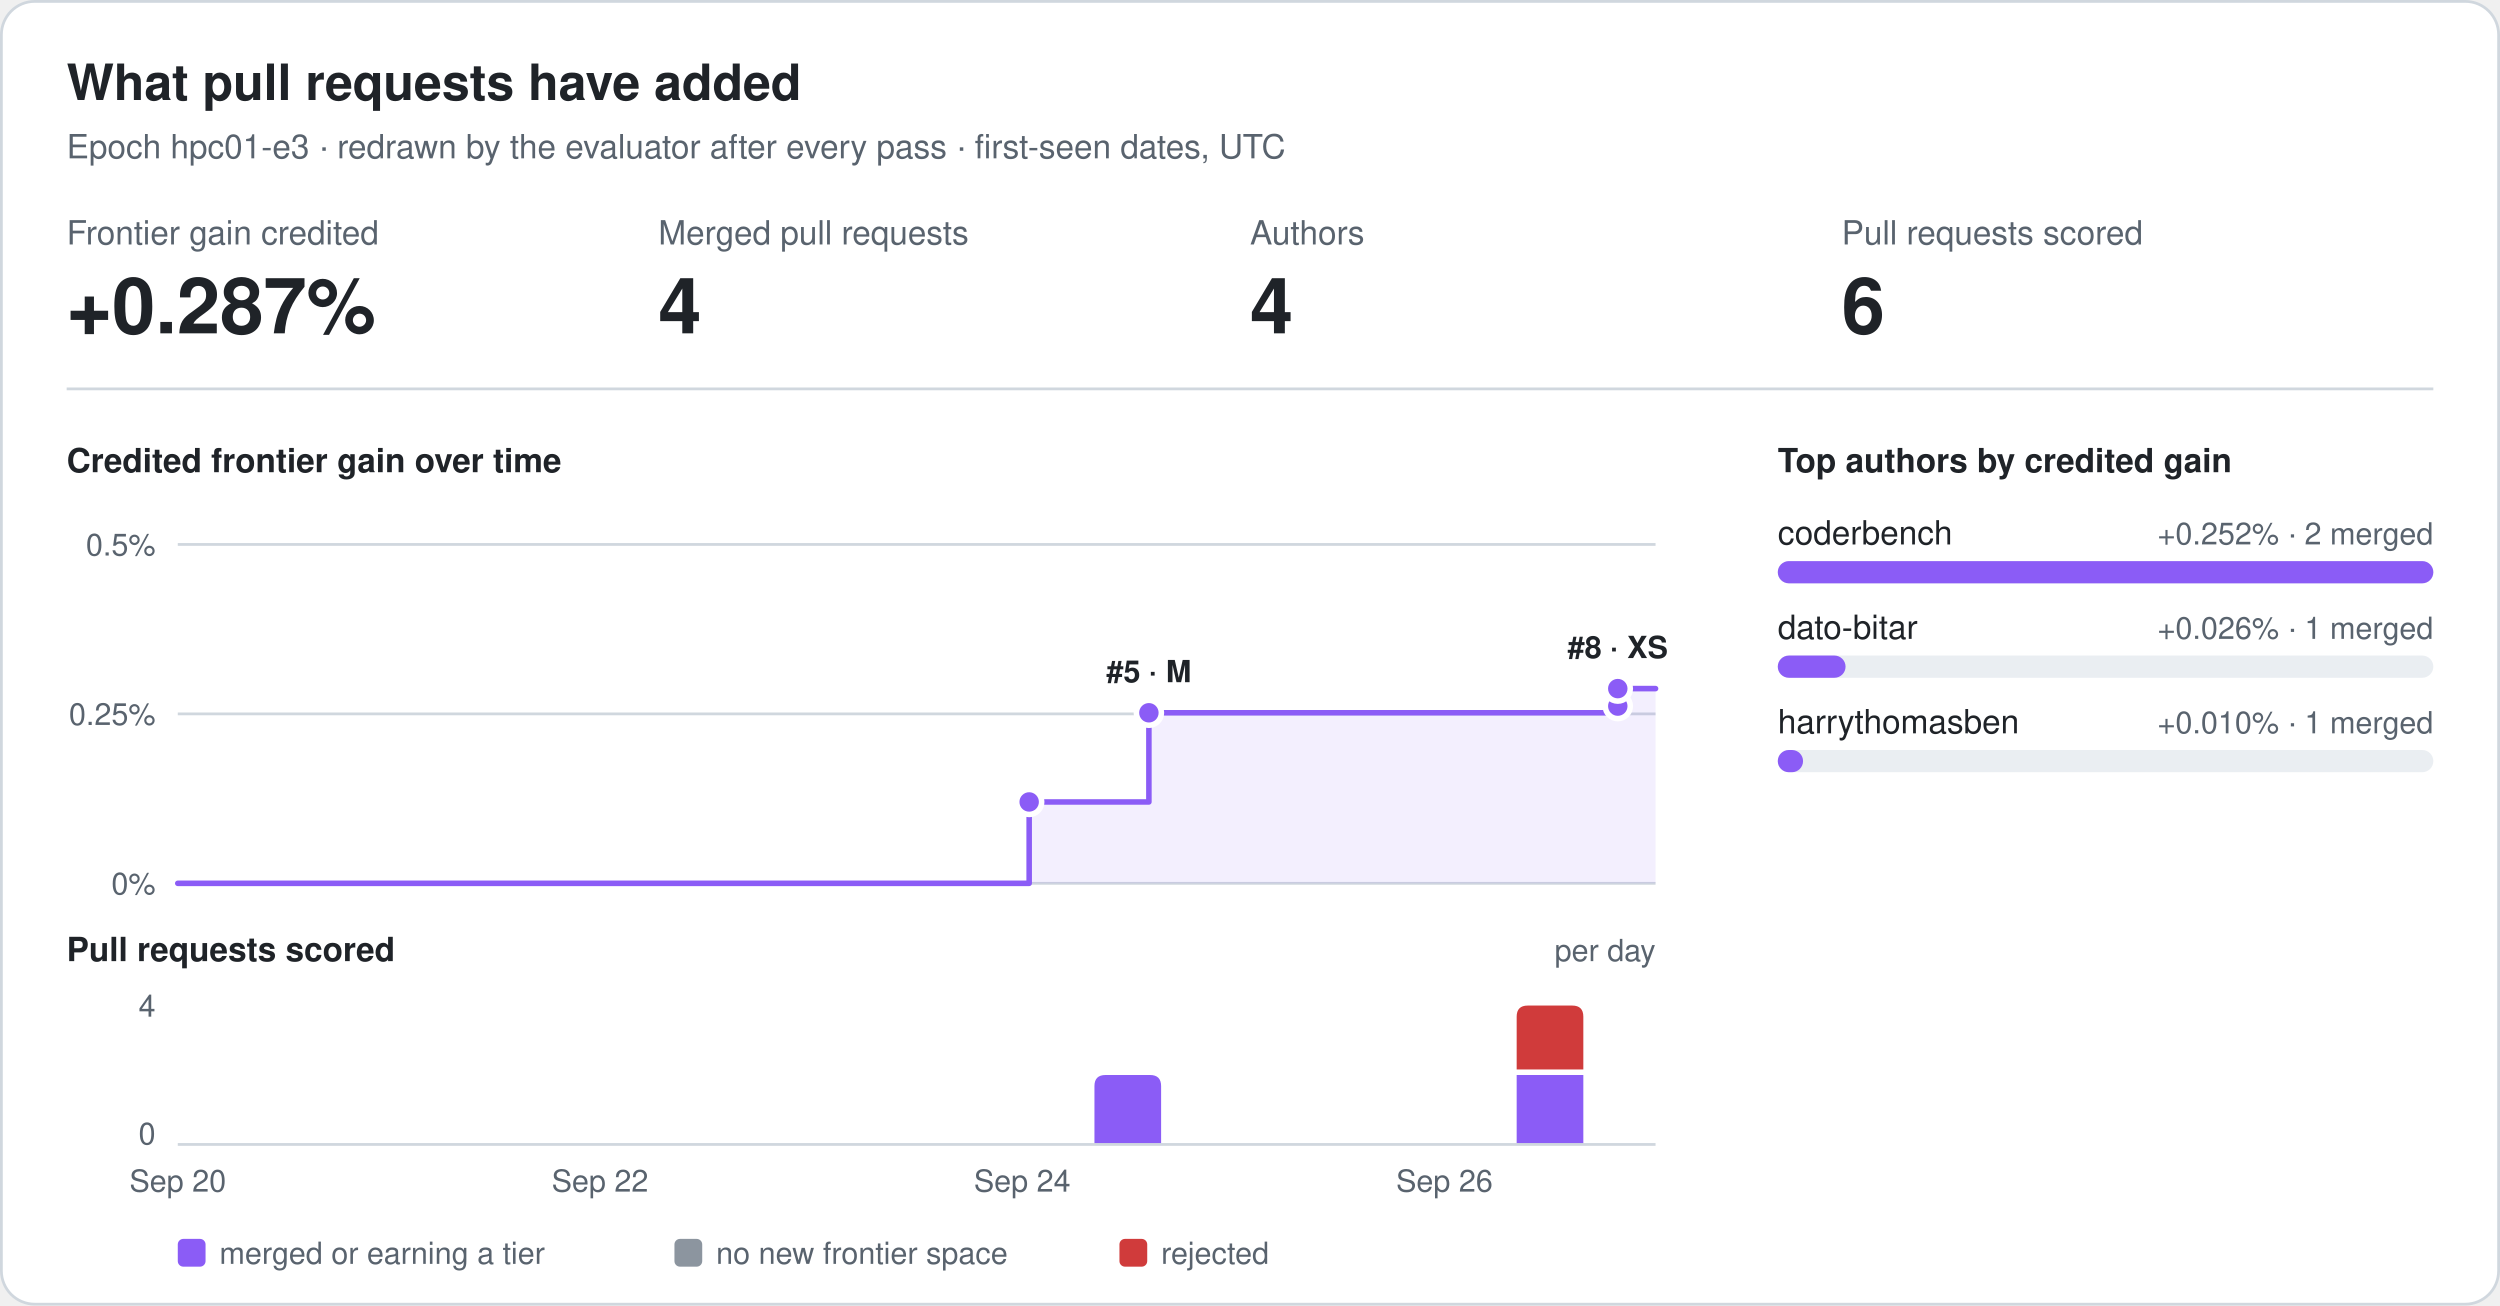
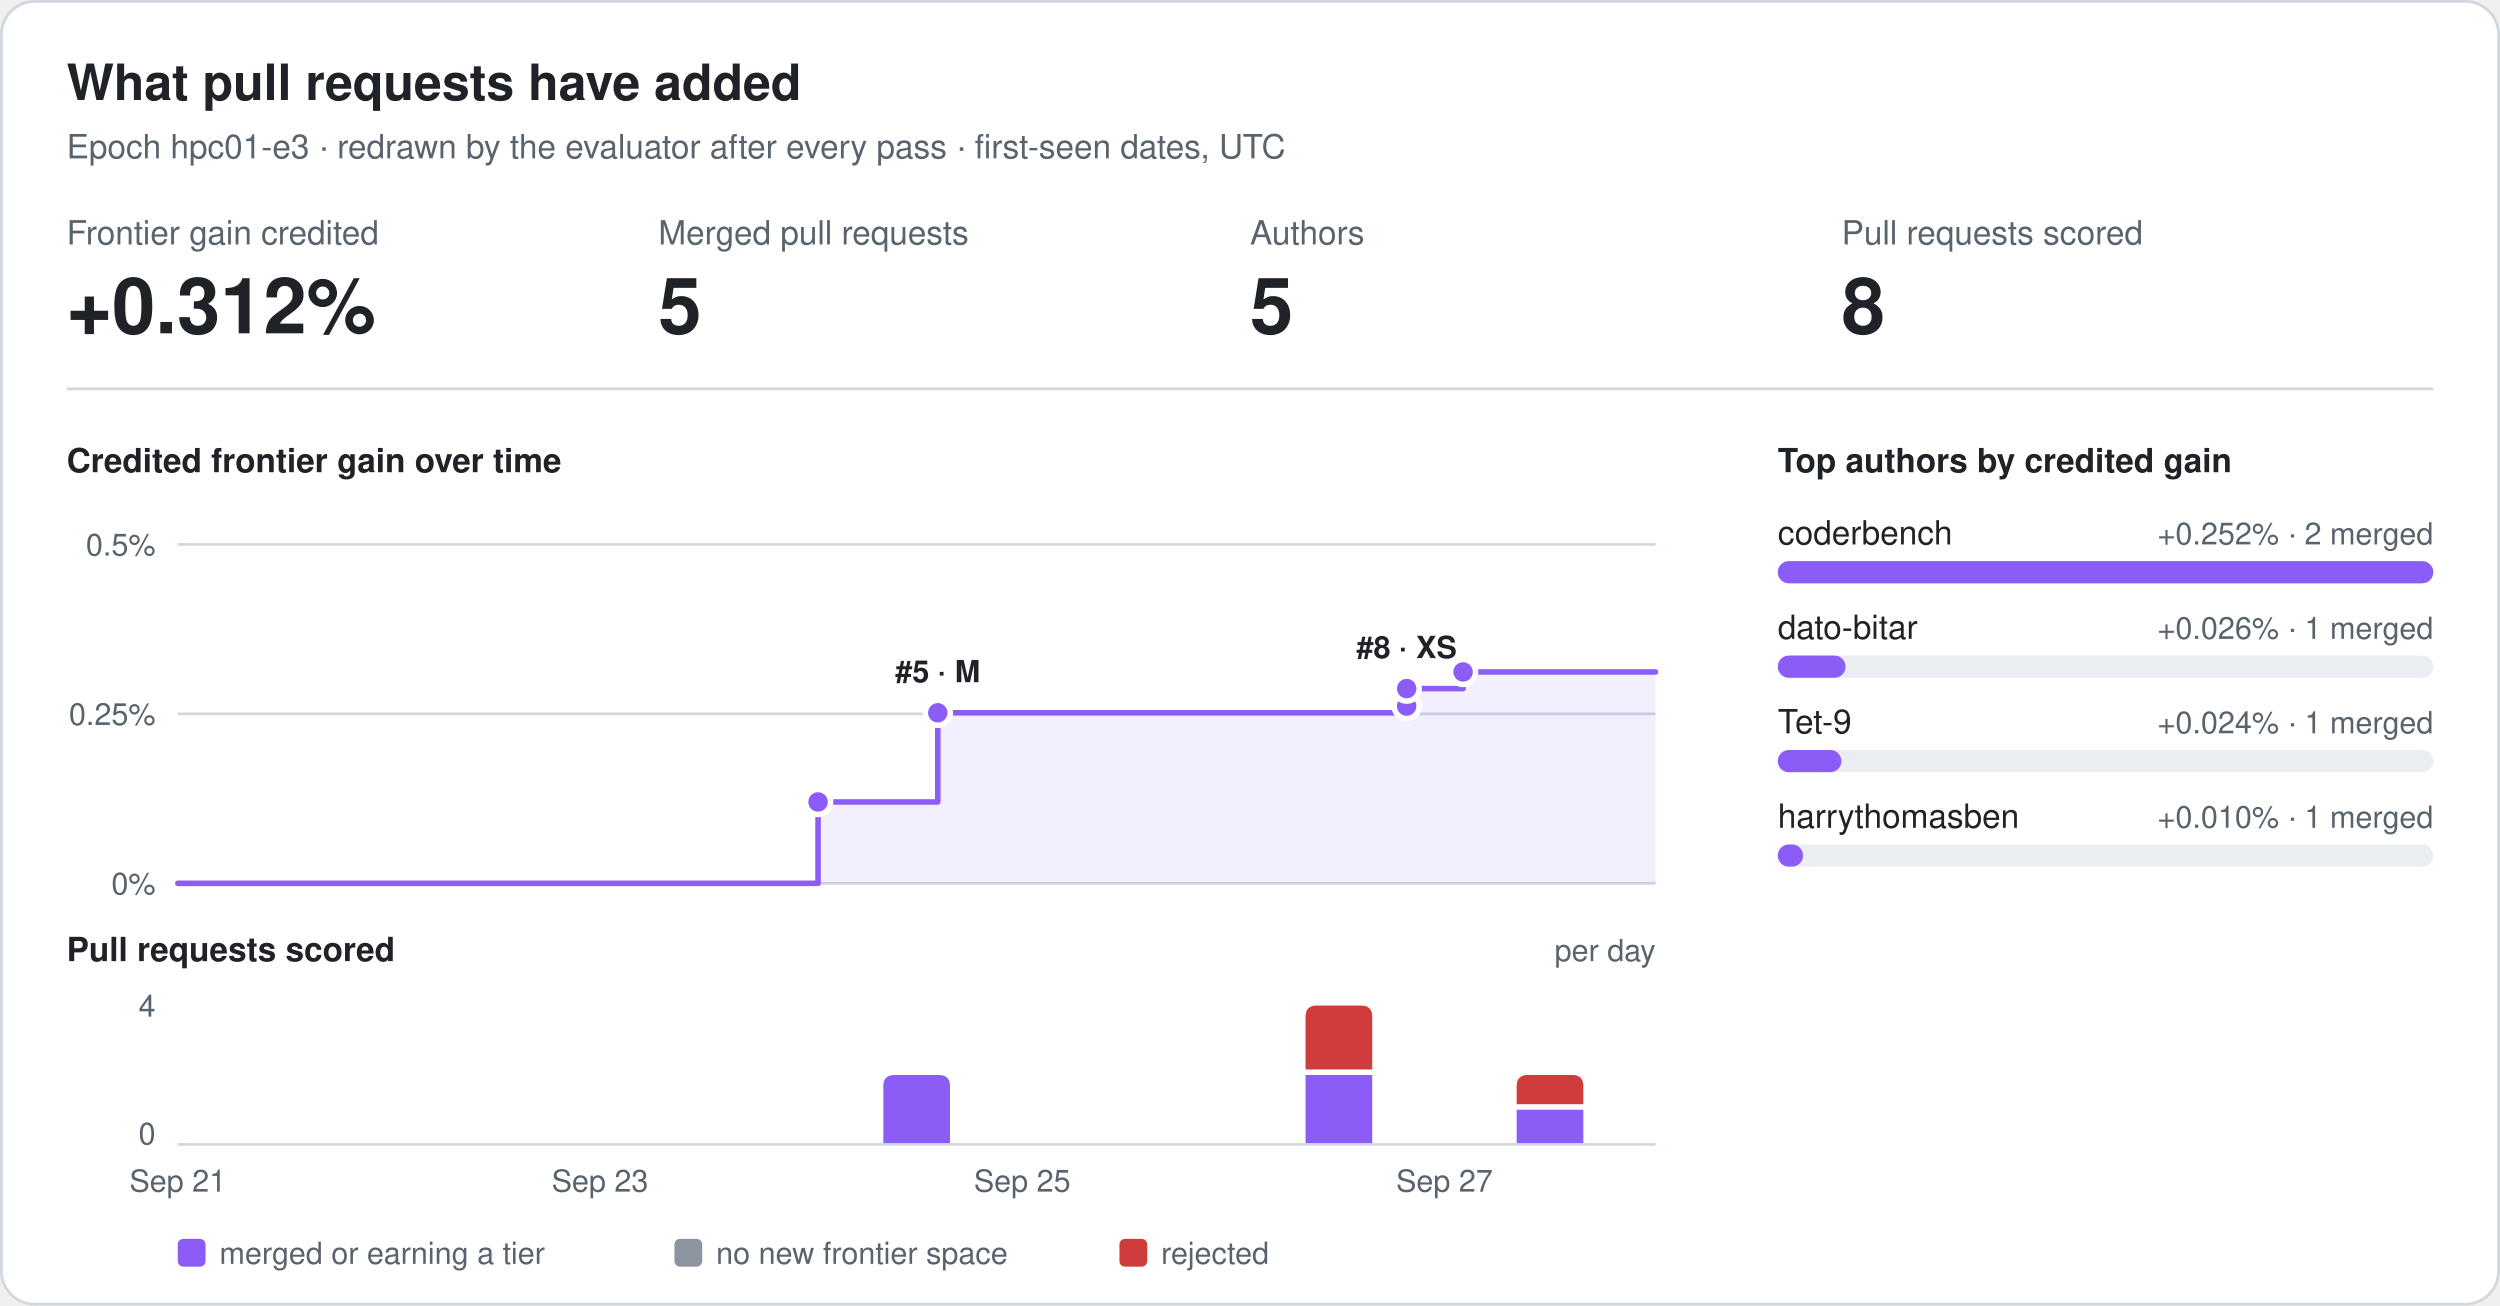
- <svg xmlns="http://www.w3.org/2000/svg" width="900" height="470" viewBox="0 0 900 470" font-family="-apple-system,BlinkMacSystemFont,'Segoe UI',Helvetica,Arial,sans-serif" role="img" aria-label="Frontier gain credited to merged pull requests: +0.287% from 4 merges, 6 pull requests scored">
+ <svg xmlns="http://www.w3.org/2000/svg" width="900" height="470" viewBox="0 0 900 470" font-family="-apple-system,BlinkMacSystemFont,'Segoe UI',Helvetica,Arial,sans-serif" role="img" aria-label="Frontier gain credited to merged pull requests: +0.312% from 5 merges, 8 pull requests scored">
  <style>
.bg{fill:#ffffff;stroke:#d0d7de}.t{fill:#1f2328}.m{fill:#59636e}.rule{stroke:#d0d7de}.ring{stroke:#ffffff}
.acc{fill:#8b5cf6}.accl{stroke:#8b5cf6}.wash{fill:#8b5cf6;fill-opacity:.1}.gry{fill:#8c959f}.rej{fill:#d03b3b}.track{fill:#eaeef2}
@media (prefers-color-scheme: dark){
.bg{fill:#0d1117;stroke:#30363d}.t{fill:#e6edf3}.m{fill:#9198a1}.rule{stroke:#30363d}.ring{stroke:#0d1117}
.acc{fill:#9a75f8}.accl{stroke:#9a75f8}.wash{fill:#9a75f8;fill-opacity:.14}.gry{fill:#9198a1}.rej{fill:#e5534b}.track{fill:#21262d}}
</style>
  <rect class="bg" x="0.5" y="0.5" width="899" height="469" rx="12" />
  <text x="24.0" y="36.0" class="t" font-size="18" font-weight="600" text-anchor="start">What pull requests have added</text>
  <text x="24.0" y="57.0" class="m" font-size="12" font-weight="400" text-anchor="start">Epoch hpc01-e3 · redrawn by the evaluator after every pass · first-seen dates, UTC</text>
  <text x="24.0" y="88.0" class="m" font-size="12" font-weight="400" text-anchor="start">Frontier gain credited</text>
-   <text x="24.0" y="120.0" class="t" font-size="28" font-weight="600" text-anchor="start">+0.287%</text>
+   <text x="24.0" y="120.0" class="t" font-size="28" font-weight="600" text-anchor="start">+0.312%</text>
  <text x="237.0" y="88.0" class="m" font-size="12" font-weight="400" text-anchor="start">Merged pull requests</text>
-   <text x="237.0" y="120.0" class="t" font-size="28" font-weight="600" text-anchor="start">4</text>
+   <text x="237.0" y="120.0" class="t" font-size="28" font-weight="600" text-anchor="start">5</text>
  <text x="450.0" y="88.0" class="m" font-size="12" font-weight="400" text-anchor="start">Authors</text>
-   <text x="450.0" y="120.0" class="t" font-size="28" font-weight="600" text-anchor="start">4</text>
+   <text x="450.0" y="120.0" class="t" font-size="28" font-weight="600" text-anchor="start">5</text>
  <text x="663.0" y="88.0" class="m" font-size="12" font-weight="400" text-anchor="start">Pull requests scored</text>
-   <text x="663.0" y="120.0" class="t" font-size="28" font-weight="600" text-anchor="start">6</text>
+   <text x="663.0" y="120.0" class="t" font-size="28" font-weight="600" text-anchor="start">8</text>
  <line class="rule" x1="24" x2="876" y1="140" y2="140" stroke-width="1" />
  <text x="24.0" y="170.0" class="t" font-size="12" font-weight="600" text-anchor="start">Credited frontier gain over time</text>
  <text x="24.0" y="346.0" class="t" font-size="12" font-weight="600" text-anchor="start">Pull requests scored</text>
  <line class="rule" x1="64" x2="596" y1="318.0" y2="318.0" stroke-width="1" />
  <text x="56.0" y="322.0" class="m" font-size="11" font-weight="400" text-anchor="end">0%</text>
  <line class="rule" x1="64" x2="596" y1="257.0" y2="257.0" stroke-width="1" />
  <text x="56.0" y="261.0" class="m" font-size="11" font-weight="400" text-anchor="end">0.25%</text>
  <line class="rule" x1="64" x2="596" y1="196.0" y2="196.0" stroke-width="1" />
  <text x="56.0" y="200.0" class="m" font-size="11" font-weight="400" text-anchor="end">0.5%</text>
-   <polygon class="wash" points="64.0,318.0 370.5,318.0 370.5,288.7 413.6,288.7 413.6,256.6 582.4,256.6 582.4,254.2 582.4,254.2 582.4,247.9 596.0,247.9 596.0,318.0" />
-   <polyline class="accl" points="64.0,318.0 370.5,318.0 370.5,288.7 413.6,288.7 413.6,256.6 582.4,256.6 582.4,254.2 582.4,254.2 582.4,247.9 596.0,247.9" fill="none" stroke-width="2" stroke-linejoin="round" stroke-linecap="round" />
-   <circle class="acc ring" cx="370.5" cy="288.7" r="4.5" stroke-width="2" />
-   <circle class="acc ring" cx="413.6" cy="256.6" r="4.5" stroke-width="2" />
-   <circle class="acc ring" cx="582.4" cy="254.2" r="4.5" stroke-width="2" />
-   <circle class="acc ring" cx="582.4" cy="247.9" r="4.5" stroke-width="2" />
-   <text x="413.6" y="245.6" class="t" font-size="11" font-weight="600" text-anchor="middle">#5 · M</text>
-   <text x="582.4" y="236.9" class="t" font-size="11" font-weight="600" text-anchor="middle">#8 · XS</text>
-   <path class="acc" d="M394.0,412.0V391.0Q394.0,387.0 398.0,387.0H414.0Q418.0,387.0 418.0,391.0V412.0Z" />
-   <rect class="acc" x="546.0" y="387.0" width="24.0" height="25.0" />
-   <path class="rej" d="M546.0,385.0V366.0Q546.0,362.0 550.0,362.0H566.0Q570.0,362.0 570.0,366.0V385.0Z" />
+   <polygon class="wash" points="64.0,318.0 294.5,318.0 294.5,288.7 337.6,288.7 337.6,256.6 506.4,256.6 506.4,254.2 506.4,254.2 506.4,247.9 526.7,247.9 526.7,241.9 596.0,241.9 596.0,318.0" />
+   <polyline class="accl" points="64.0,318.0 294.5,318.0 294.5,288.7 337.6,288.7 337.6,256.6 506.4,256.6 506.4,254.2 506.4,254.2 506.4,247.9 526.7,247.9 526.7,241.9 596.0,241.9" fill="none" stroke-width="2" stroke-linejoin="round" stroke-linecap="round" />
+   <circle class="acc ring" cx="294.5" cy="288.7" r="4.5" stroke-width="2" />
+   <circle class="acc ring" cx="337.6" cy="256.6" r="4.5" stroke-width="2" />
+   <circle class="acc ring" cx="506.4" cy="254.2" r="4.5" stroke-width="2" />
+   <circle class="acc ring" cx="506.4" cy="247.9" r="4.5" stroke-width="2" />
+   <circle class="acc ring" cx="526.7" cy="241.9" r="4.5" stroke-width="2" />
+   <text x="337.6" y="245.6" class="t" font-size="11" font-weight="600" text-anchor="middle">#5 · M</text>
+   <text x="506.4" y="236.9" class="t" font-size="11" font-weight="600" text-anchor="middle">#8 · XS</text>
+   <path class="acc" d="M318.0,412.0V391.0Q318.0,387.0 322.0,387.0H338.0Q342.0,387.0 342.0,391.0V412.0Z" />
+   <rect class="acc" x="470.0" y="387.0" width="24.0" height="25.0" />
+   <path class="rej" d="M470.0,385.0V366.0Q470.0,362.0 474.0,362.0H490.0Q494.0,362.0 494.0,366.0V385.0Z" />
+   <rect class="acc" x="546.0" y="399.5" width="24.0" height="12.5" />
+   <path class="rej" d="M546.0,397.5V391.0Q546.0,387.0 550.0,387.0H566.0Q570.0,387.0 570.0,391.0V397.5Z" />
  <line class="rule" x1="64" x2="596" y1="412" y2="412" stroke-width="1" />
  <text x="56.0" y="366.0" class="m" font-size="11" font-weight="400" text-anchor="end">4</text>
  <text x="56.0" y="412.0" class="m" font-size="11" font-weight="400" text-anchor="end">0</text>
  <text x="596.0" y="346.0" class="m" font-size="11" font-weight="400" text-anchor="end">per day</text>
-   <text x="64.0" y="429.0" class="m" font-size="11" font-weight="400" text-anchor="middle">Sep 20</text>
-   <text x="216.0" y="429.0" class="m" font-size="11" font-weight="400" text-anchor="middle">Sep 22</text>
-   <text x="368.0" y="429.0" class="m" font-size="11" font-weight="400" text-anchor="middle">Sep 24</text>
-   <text x="520.0" y="429.0" class="m" font-size="11" font-weight="400" text-anchor="middle">Sep 26</text>
+   <text x="64.0" y="429.0" class="m" font-size="11" font-weight="400" text-anchor="middle">Sep 21</text>
+   <text x="216.0" y="429.0" class="m" font-size="11" font-weight="400" text-anchor="middle">Sep 23</text>
+   <text x="368.0" y="429.0" class="m" font-size="11" font-weight="400" text-anchor="middle">Sep 25</text>
+   <text x="520.0" y="429.0" class="m" font-size="11" font-weight="400" text-anchor="middle">Sep 27</text>
  <rect class="acc" x="64" y="446" width="10" height="10" rx="2" />
  <text x="79.0" y="455.0" class="m" font-size="11" font-weight="400" text-anchor="start">merged or earning a tier</text>
  <rect class="gry" x="242.8" y="446" width="10" height="10" rx="2" />
  <text x="257.8" y="455.0" class="m" font-size="11" font-weight="400" text-anchor="start">no new frontier space</text>
  <rect class="rej" x="403.0" y="446" width="10" height="10" rx="2" />
  <text x="418.0" y="455.0" class="m" font-size="11" font-weight="400" text-anchor="start">rejected</text>
  <text x="640.0" y="170.0" class="t" font-size="12" font-weight="600" text-anchor="start">Top authors by credited gain</text>
  <text x="640.0" y="196.0" class="t" font-size="12" font-weight="400" text-anchor="start">coderbench</text>
  <text x="876.0" y="196.0" class="m" font-size="11" font-weight="400" text-anchor="end">+0.252% · 2 merged</text>
  <rect class="track" x="640" y="202" width="236" height="8" rx="4" />
  <rect class="acc" x="640" y="202" width="236.0" height="8" rx="4" />
  <text x="640.0" y="230.0" class="t" font-size="12" font-weight="400" text-anchor="start">dato-bitar</text>
  <text x="876.0" y="230.0" class="m" font-size="11" font-weight="400" text-anchor="end">+0.026% · 1 merged</text>
  <rect class="track" x="640" y="236" width="236" height="8" rx="4" />
  <rect class="acc" x="640" y="236" width="24.4" height="8" rx="4" />
-   <text x="640.0" y="264.0" class="t" font-size="12" font-weight="400" text-anchor="start">harrythomasben</text>
-   <text x="876.0" y="264.0" class="m" font-size="11" font-weight="400" text-anchor="end">+0.010% · 1 merged</text>
+   <text x="640.0" y="264.0" class="t" font-size="12" font-weight="400" text-anchor="start">Tet-9</text>
+   <text x="876.0" y="264.0" class="m" font-size="11" font-weight="400" text-anchor="end">+0.024% · 1 merged</text>
  <rect class="track" x="640" y="270" width="236" height="8" rx="4" />
-   <rect class="acc" x="640" y="270" width="9.1" height="8" rx="4" />
+   <rect class="acc" x="640" y="270" width="22.9" height="8" rx="4" />
+   <text x="640.0" y="298.0" class="t" font-size="12" font-weight="400" text-anchor="start">harrythomasben</text>
+   <text x="876.0" y="298.0" class="m" font-size="11" font-weight="400" text-anchor="end">+0.010% · 1 merged</text>
+   <rect class="track" x="640" y="304" width="236" height="8" rx="4" />
+   <rect class="acc" x="640" y="304" width="9.1" height="8" rx="4" />
</svg>
